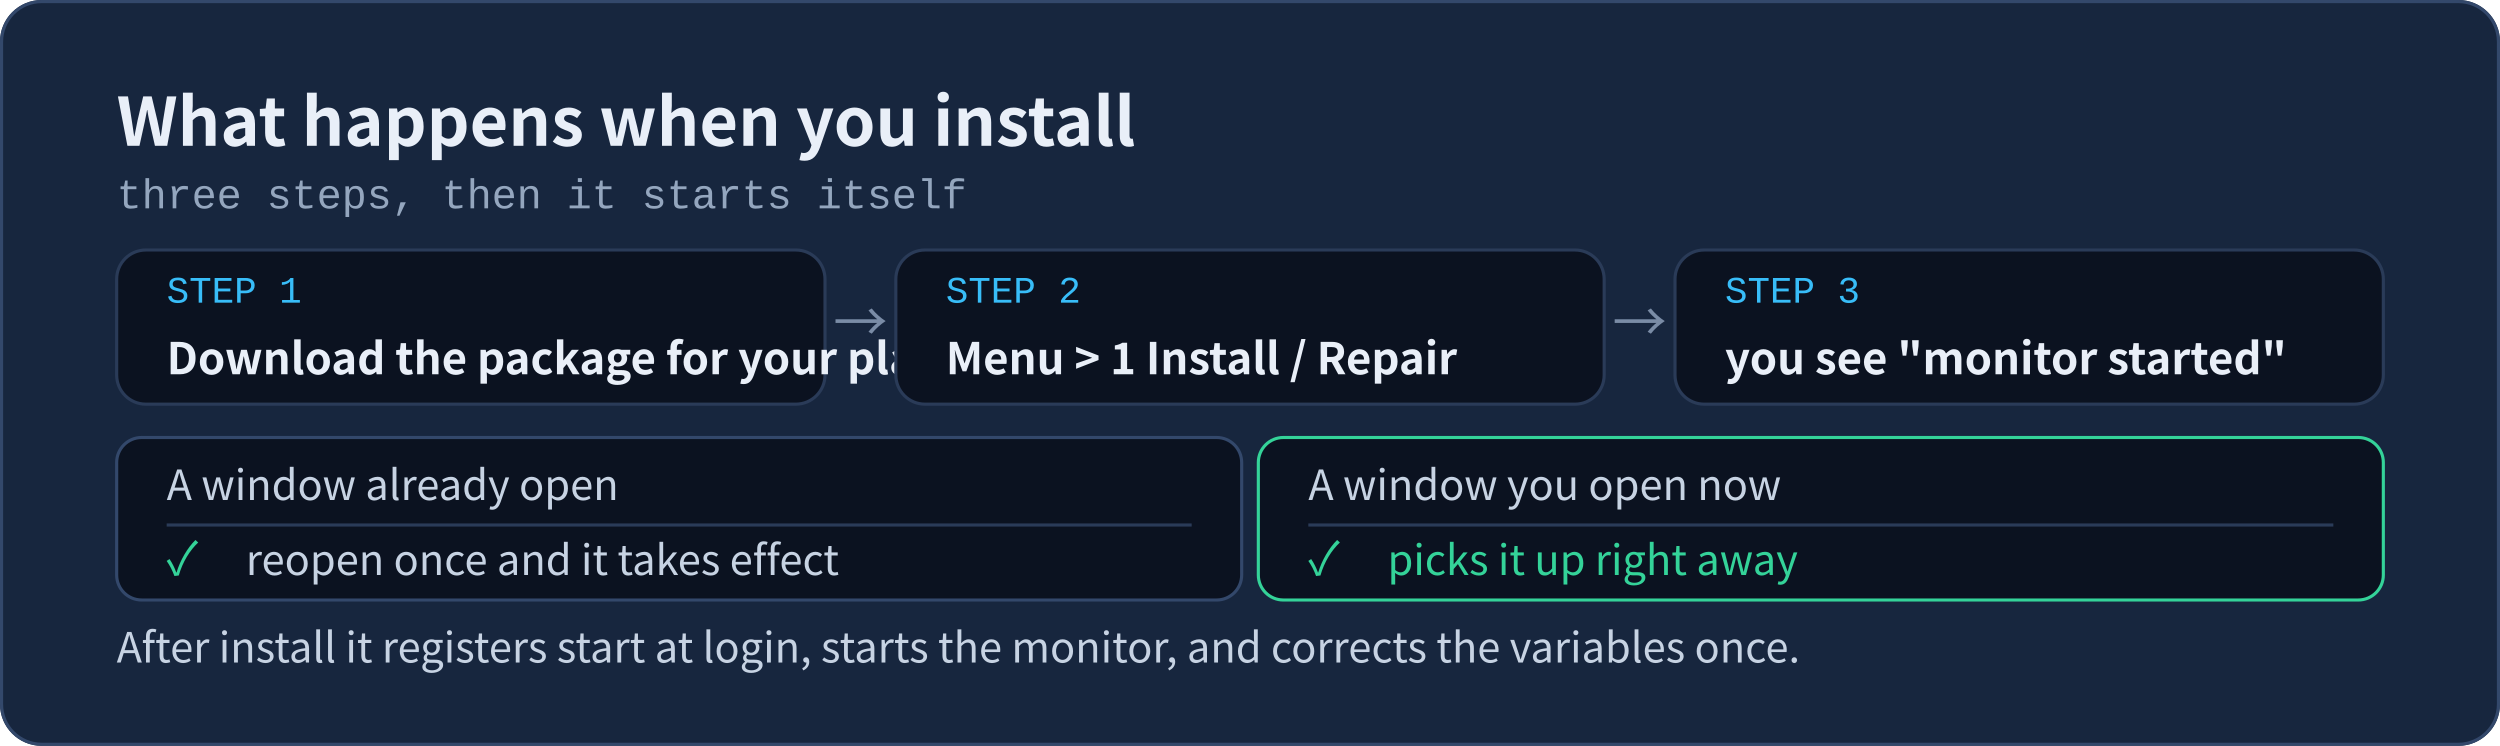
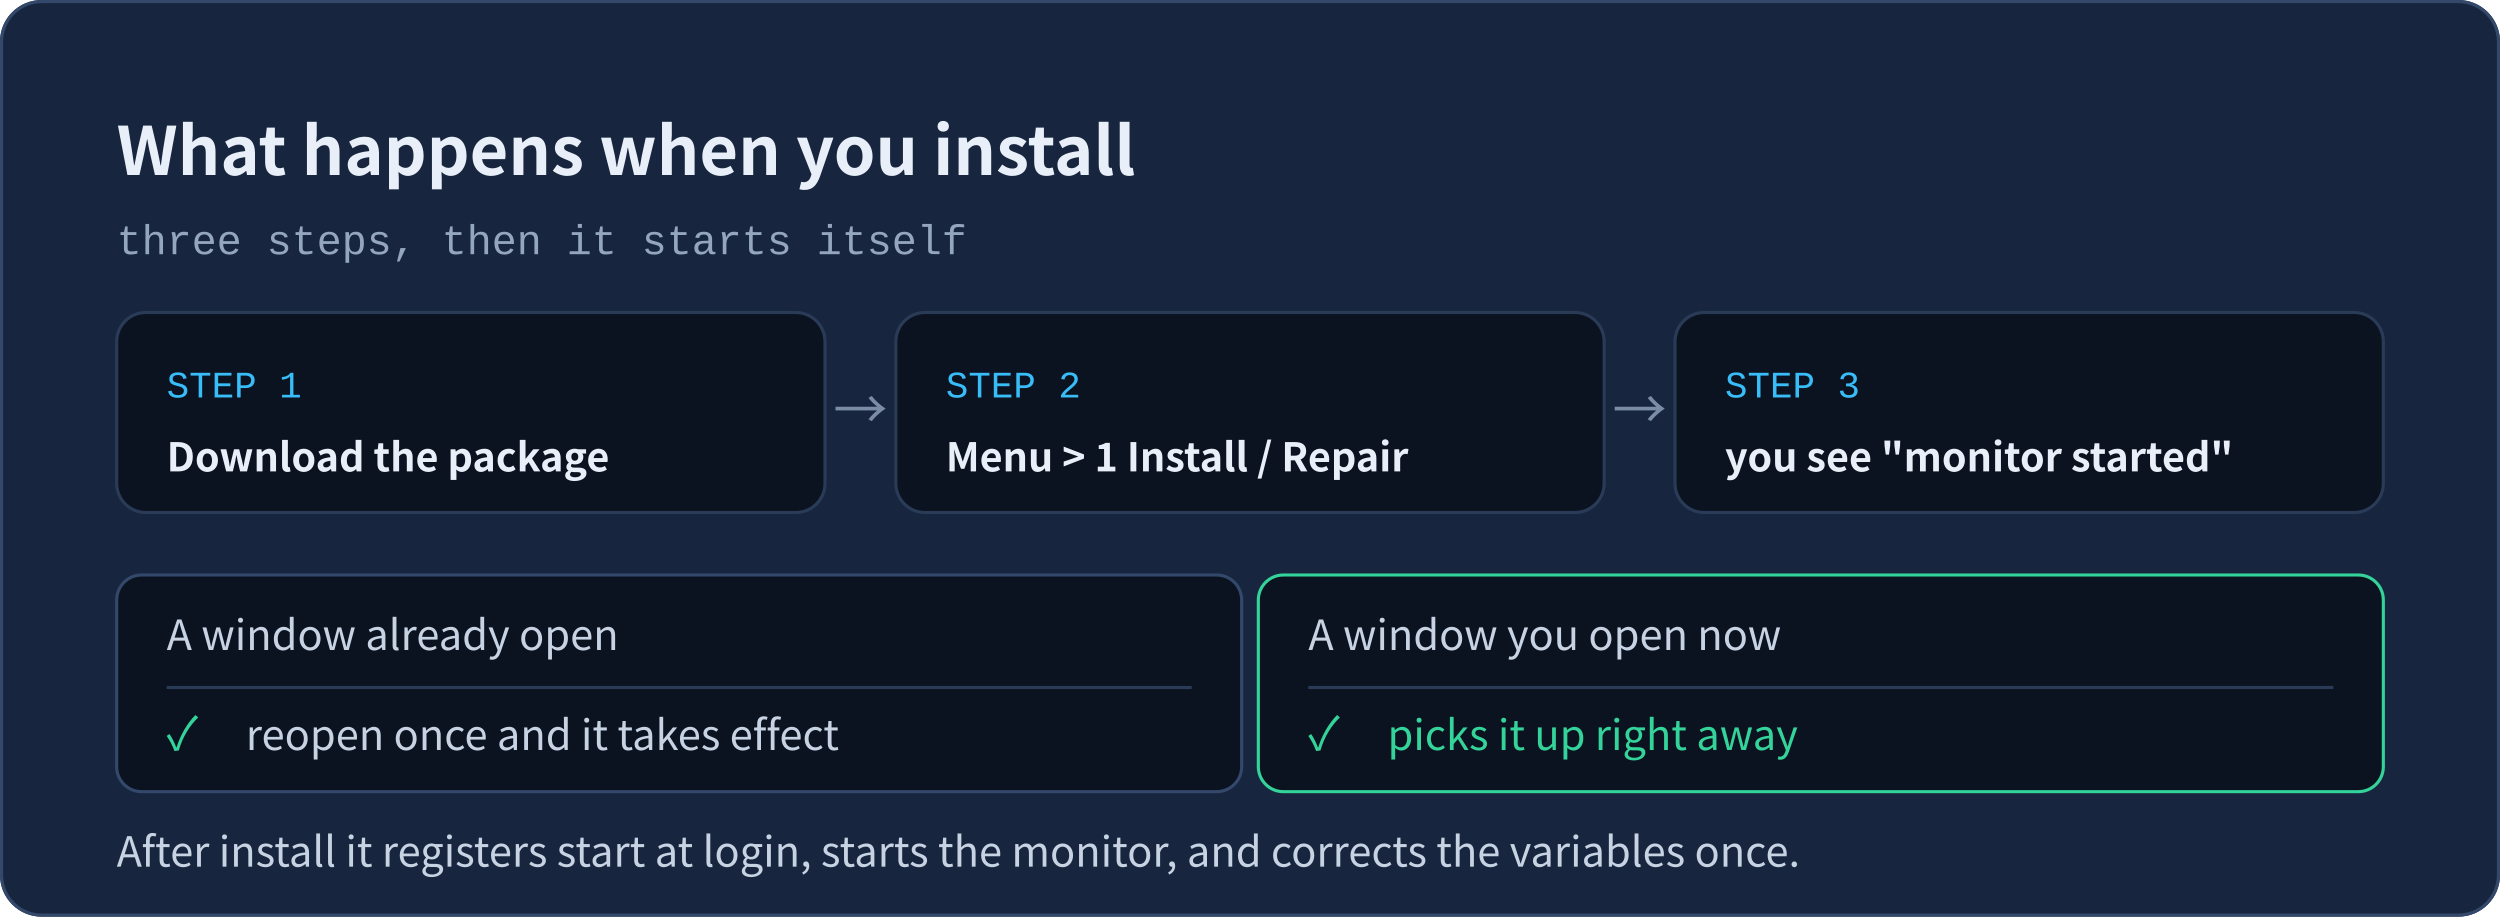
- <svg xmlns="http://www.w3.org/2000/svg" width="1200" height="358" viewBox="0 0 1200 358" role="img" aria-labelledby="firstTitle firstDesc" font-family="-apple-system, BlinkMacSystemFont, 'Segoe UI', 'PingFang SC', 'Noto Sans CJK SC', sans-serif">
-   <rect width="1200" height="358" rx="20" fill="#17263E" />
-   <rect x="0.75" y="0.75" width="1198.5" height="356.5" rx="19.25" fill="none" stroke="#33486B" stroke-width="1.5" />
+ <svg xmlns="http://www.w3.org/2000/svg" width="1200" height="440" viewBox="0 0 1200 440" role="img" aria-labelledby="firstTitle firstDesc" font-family="-apple-system, BlinkMacSystemFont, 'Segoe UI', 'PingFang SC', 'Noto Sans CJK SC', sans-serif">
+   <rect width="1200" height="440" rx="20" fill="#17263E" />
+   <rect x="0.75" y="0.75" width="1198.5" height="438.5" rx="19.25" fill="none" stroke="#33486B" stroke-width="1.5" />
  <g id="heading">
-     <text x="56" y="70" font-size="32" font-weight="700" fill="#E9EFF8">What happens when you install</text>
-     <text x="56" y="100" font-family="ui-monospace, SFMono-Regular, Menlo, Consolas, 'Liberation Mono', monospace" font-size="20" fill="#94A6BE">three steps, then it starts itself</text>
+     <text x="56" y="84" font-size="32" font-weight="700" fill="#E9EFF8">What happens when you install</text>
+     <text x="56" y="122" font-family="ui-monospace, SFMono-Regular, Menlo, Consolas, 'Liberation Mono', monospace" font-size="20" fill="#94A6BE">three steps, then it starts itself</text>
  </g>
  <g id="steps">
-     <rect x="56" y="120" width="340" height="74" rx="14" fill="#0B1220" stroke="#2A3B58" stroke-width="1.5" />
-     <text x="80" y="140.5" dominant-baseline="central" font-family="ui-monospace, SFMono-Regular, Menlo, Consolas, 'Liberation Mono', monospace" font-size="18" fill="#38BDF8">STEP 1</text>
-     <text x="80" y="170.5" dominant-baseline="central" font-size="21" font-weight="700" fill="#E9EFF8">Download the package for your platform</text>
-     <rect x="430" y="120" width="340" height="74" rx="14" fill="#0B1220" stroke="#2A3B58" stroke-width="1.5" />
-     <text x="454" y="140.5" dominant-baseline="central" font-family="ui-monospace, SFMono-Regular, Menlo, Consolas, 'Liberation Mono', monospace" font-size="18" fill="#38BDF8">STEP 2</text>
-     <text x="454" y="170.5" dominant-baseline="central" font-size="21" font-weight="700" fill="#E9EFF8">Menu &gt; 1 Install / Repair</text>
-     <rect x="804" y="120" width="340" height="74" rx="14" fill="#0B1220" stroke="#2A3B58" stroke-width="1.5" />
-     <text x="828" y="140.5" dominant-baseline="central" font-family="ui-monospace, SFMono-Regular, Menlo, Consolas, 'Liberation Mono', monospace" font-size="18" fill="#38BDF8">STEP 3</text>
-     <text x="828" y="170.5" dominant-baseline="central" font-size="21" font-weight="700" fill="#E9EFF8">you see "monitor started"</text>
+     <rect x="56" y="150" width="340" height="96" rx="14" fill="#0B1220" stroke="#2A3B58" stroke-width="1.5" />
+     <text x="80" y="186" dominant-baseline="central" font-family="ui-monospace, SFMono-Regular, Menlo, Consolas, 'Liberation Mono', monospace" font-size="18" fill="#38BDF8">STEP 1</text>
+     <text x="80" y="218" dominant-baseline="central" font-size="19" font-weight="700" fill="#E9EFF8">Download the package</text>
+     <rect x="430" y="150" width="340" height="96" rx="14" fill="#0B1220" stroke="#2A3B58" stroke-width="1.5" />
+     <text x="454" y="186" dominant-baseline="central" font-family="ui-monospace, SFMono-Regular, Menlo, Consolas, 'Liberation Mono', monospace" font-size="18" fill="#38BDF8">STEP 2</text>
+     <text x="454" y="218" dominant-baseline="central" font-size="19" font-weight="700" fill="#E9EFF8">Menu &gt; 1 Install / Repair</text>
+     <rect x="804" y="150" width="340" height="96" rx="14" fill="#0B1220" stroke="#2A3B58" stroke-width="1.5" />
+     <text x="828" y="186" dominant-baseline="central" font-family="ui-monospace, SFMono-Regular, Menlo, Consolas, 'Liberation Mono', monospace" font-size="18" fill="#38BDF8">STEP 3</text>
+     <text x="828" y="218" dominant-baseline="central" font-size="19" font-weight="700" fill="#E9EFF8">you see "monitor started"</text>
  </g>
-   <g id="step-arrows" font-size="26" fill="#7A8CA6" text-anchor="middle">
-     <text x="413" y="164">→</text>
-     <text x="787" y="164">→</text>
+   <g id="steparrows" font-size="26" fill="#7A8CA6" text-anchor="middle">
+     <text x="413" y="206">→</text>
+     <text x="787" y="206">→</text>
  </g>
  <g id="windows">
-     <rect x="56" y="210" width="540" height="78" rx="12" fill="#0B1220" stroke="#33486B" stroke-width="1.5" />
-     <text x="80" y="240" font-size="20" fill="#C7D3E3">A window already open</text>
-     <path d="M80 252H572" fill="none" stroke="#2A3B58" stroke-width="1.5" />
-     <text x="80" y="276" font-size="22" fill="#34D399">✓</text>
-     <text x="118" y="276" font-size="20" fill="#C7D3E3">reopen once and it takes effect</text>
-     <rect x="604" y="210" width="540" height="78" rx="12" fill="#0B1220" stroke="#34D399" stroke-width="1.5" />
-     <text x="628" y="240" font-size="20" fill="#C7D3E3">A window you open now</text>
-     <path d="M628 252H1120" fill="none" stroke="#2A3B58" stroke-width="1.5" />
-     <text x="628" y="276" font-size="22" fill="#34D399">✓</text>
-     <text x="666" y="276" font-size="20" fill="#34D399">picks it up right away</text>
+     <rect x="56" y="276" width="540" height="104" rx="12" fill="#0B1220" stroke="#33486B" stroke-width="1.5" />
+     <text x="80" y="312" font-size="20" fill="#C7D3E3">A window already open</text>
+     <path d="M80 330H572" fill="none" stroke="#2A3B58" stroke-width="1.5" />
+     <text x="80" y="360" font-size="22" fill="#34D399">✓</text>
+     <text x="118" y="360" font-size="20" fill="#C7D3E3">reopen once and it takes effect</text>
+     <rect x="604" y="276" width="540" height="104" rx="12" fill="#0B1220" stroke="#34D399" stroke-width="1.5" />
+     <text x="628" y="312" font-size="20" fill="#C7D3E3">A window you open now</text>
+     <path d="M628 330H1120" fill="none" stroke="#2A3B58" stroke-width="1.5" />
+     <text x="628" y="360" font-size="22" fill="#34D399">✓</text>
+     <text x="666" y="360" font-size="20" fill="#34D399">picks it up right away</text>
  </g>
-   <text x="56" y="318" font-size="20" fill="#C7D3E3">After install it registers start at login, starts the monitor, and corrects the variables once.</text>
+   <text x="56" y="416" font-size="20" fill="#C7D3E3">After install it registers start at login, starts the monitor, and corrects the variables once.</text>
</svg>
